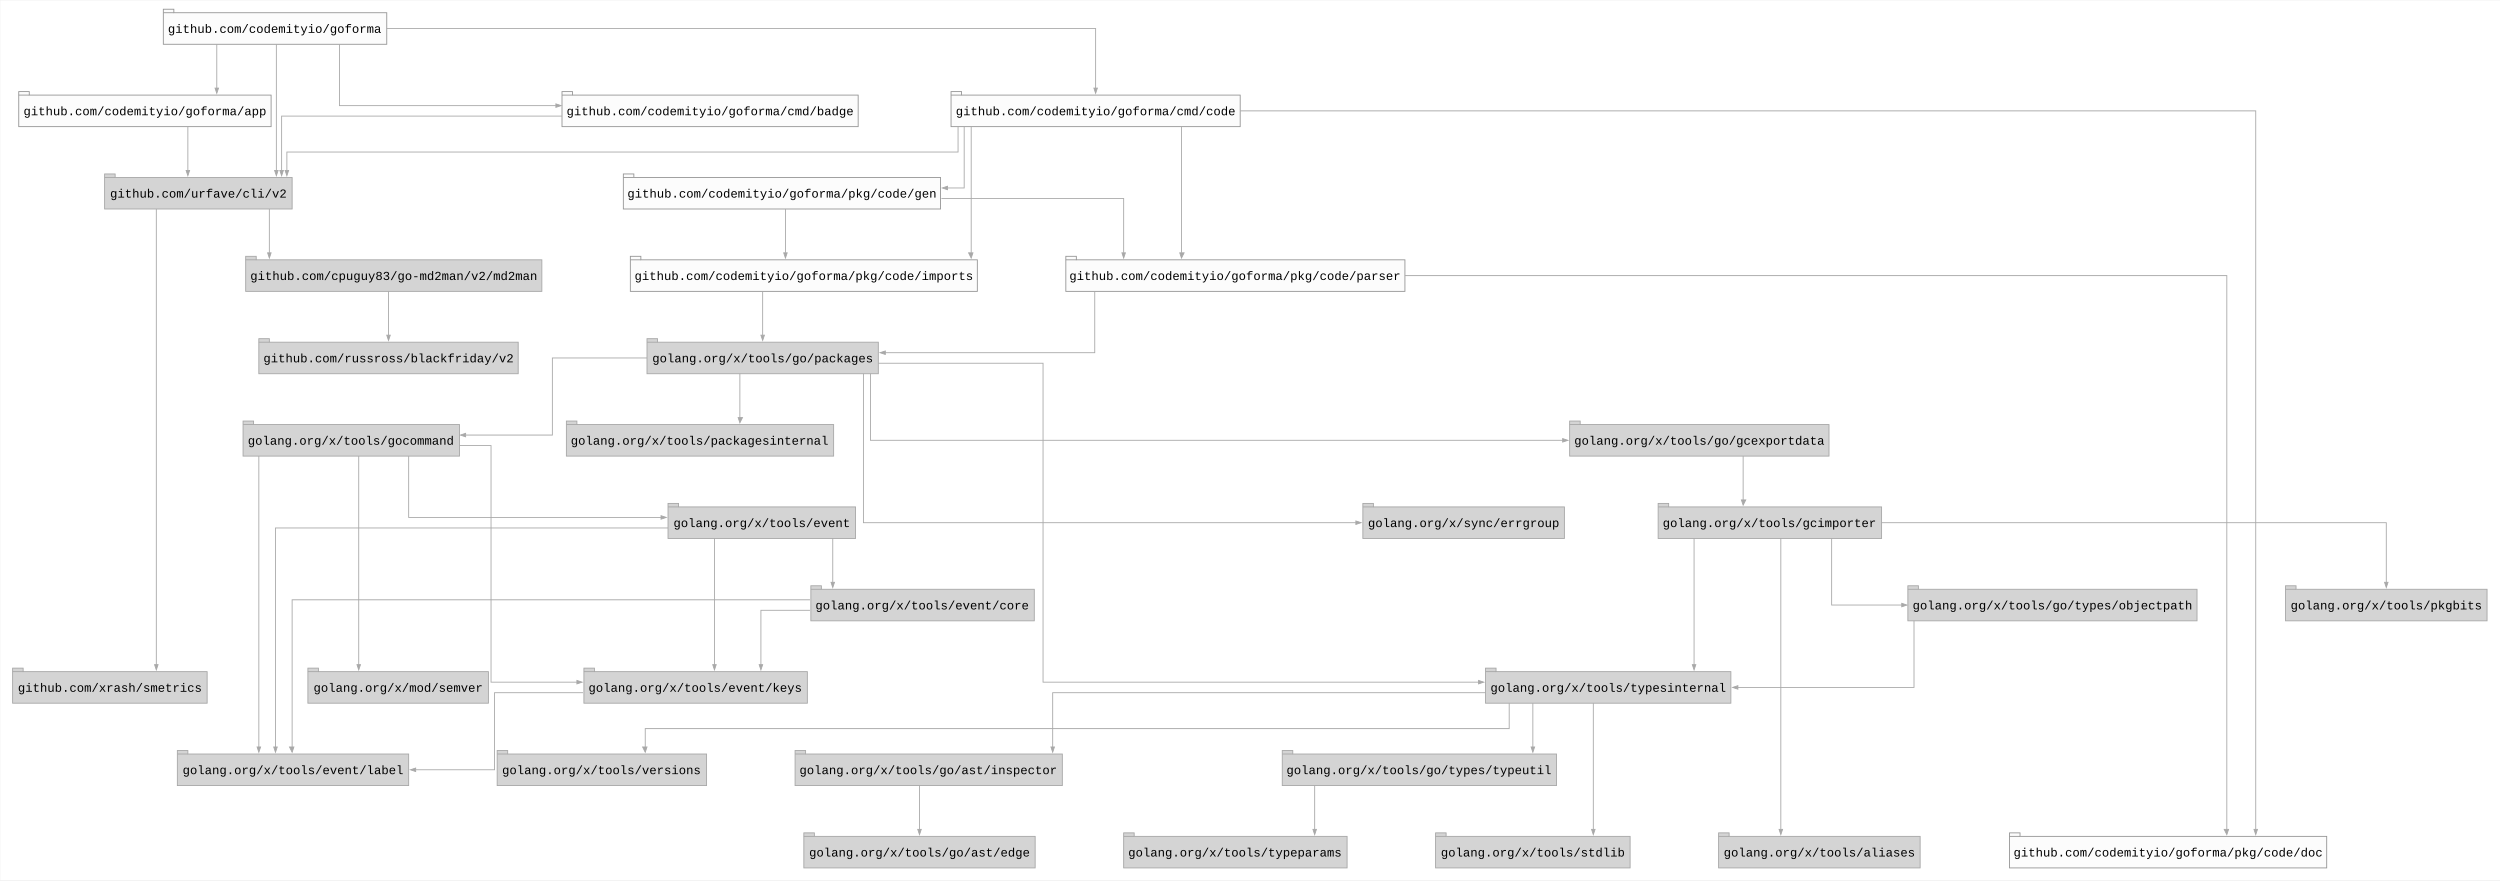
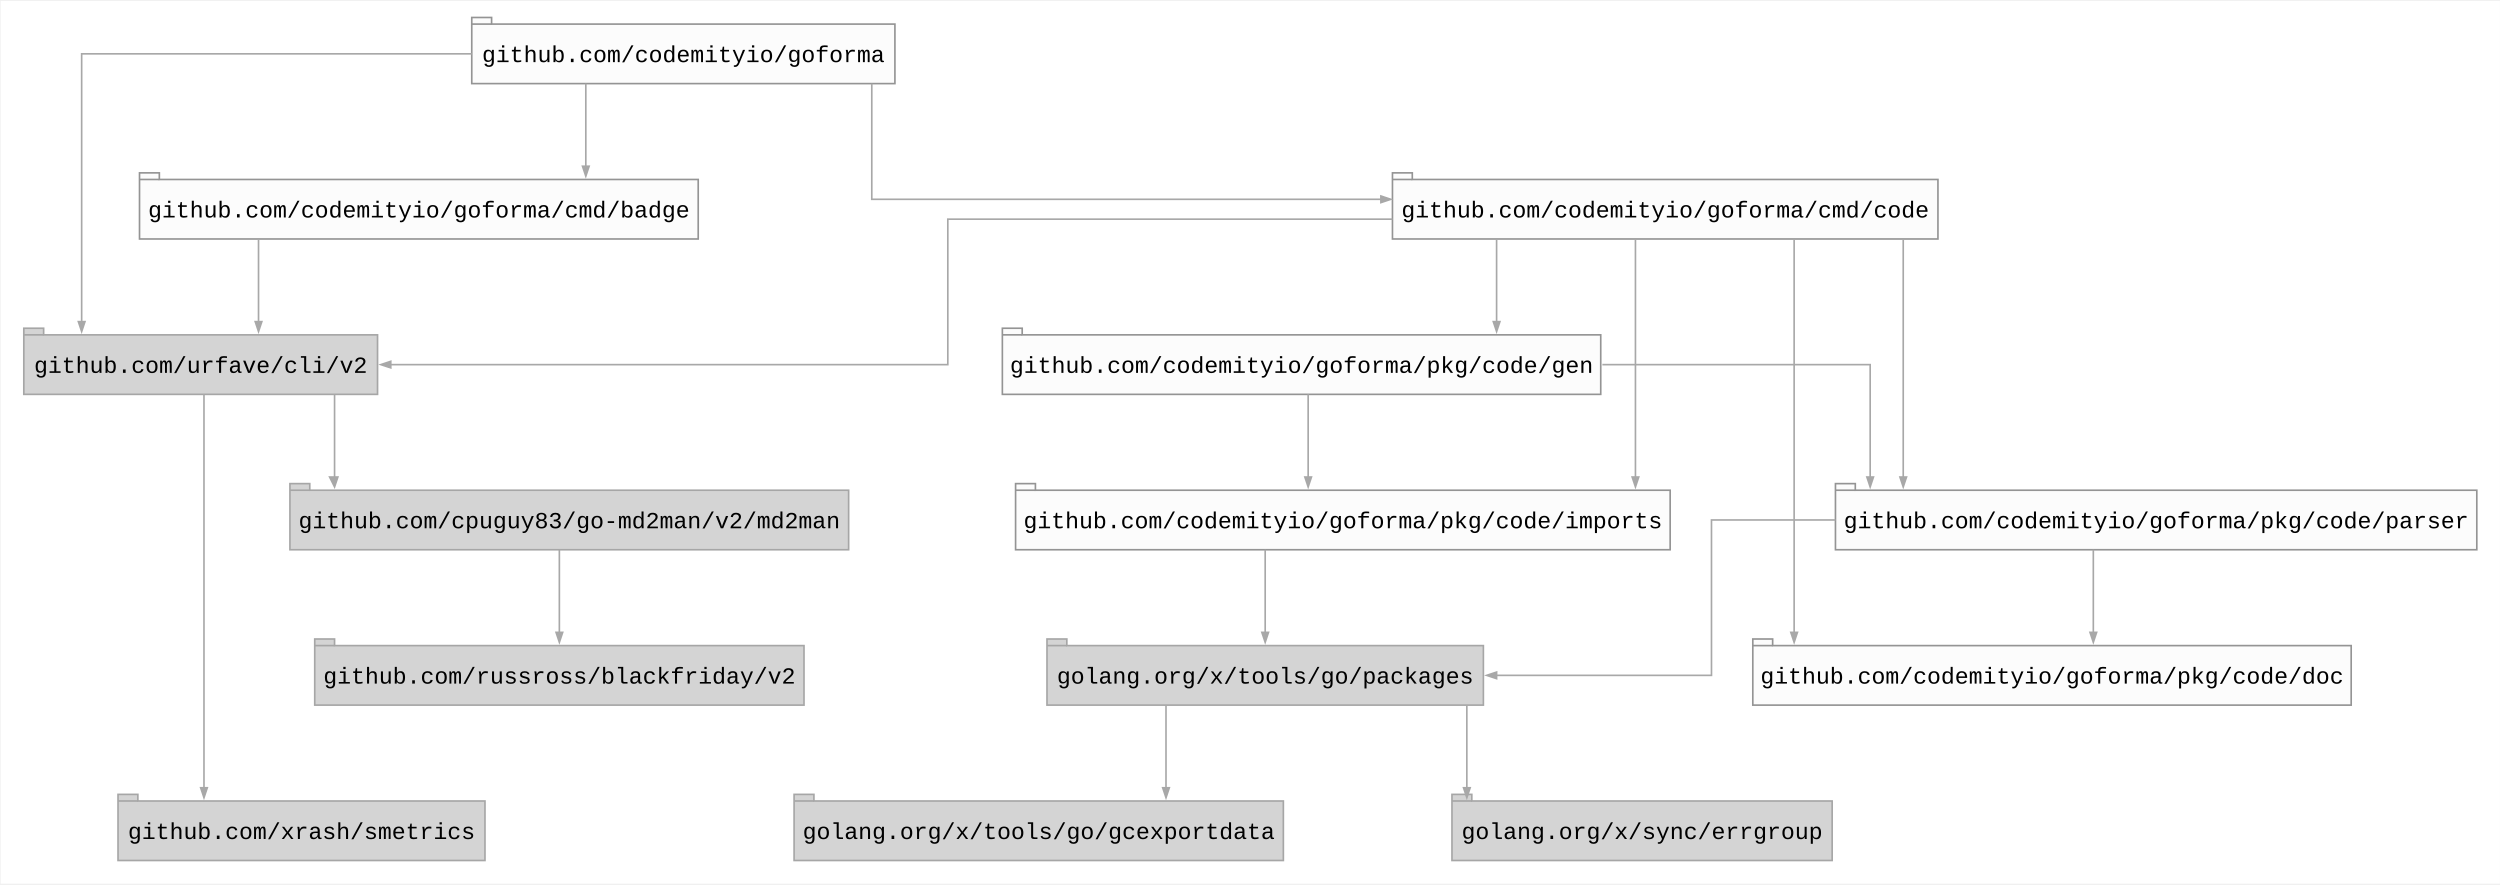
- <svg xmlns="http://www.w3.org/2000/svg" width="2853pt" height="1005pt" viewBox="0.00 0.00 2853.18 1004.80">
-   <g id="graph0" class="graph" transform="scale(1 1) rotate(0) translate(14.4 990.4)">
-     <polygon fill="white" stroke="none" points="-14,14 -14,-990 2839,-990 2839,14 -14,14" />
+ <svg xmlns="http://www.w3.org/2000/svg" width="1512pt" height="535pt" viewBox="0.00 0.00 1512.43 534.80">
+   <g id="graph0" class="graph" transform="scale(1 1) rotate(0) translate(14.4 520.4)">
+     <polygon fill="white" stroke="none" points="-14,14 -14,-520 1498,-520 1498,14 -14,14" />
    <g id="node1" class="node">
-       <polygon fill="#fcfcfc" stroke="#949494" points="427,-976 184,-976 184,-980 172,-980 172,-940 427,-940 427,-976" />
-       <polyline fill="none" stroke="#949494" points="172,-976 184,-976" />
-       <text text-anchor="middle" x="299" y="-953" font-family="Courier New" font-size="14.00">github.com/codemityio/goforma</text>
+       <polygon fill="#fcfcfc" stroke="#949494" points="527,-506 283,-506 283,-510 271,-510 271,-470 527,-470 527,-506" />
+       <polyline fill="none" stroke="#949494" points="271,-506 283,-506" />
+       <text text-anchor="middle" x="399" y="-483" font-family="Courier New" font-size="14.00">github.com/codemityio/goforma</text>
    </g>
    <g id="node2" class="node">
-       <polygon fill="#fcfcfc" stroke="#949494" points="965,-882 639,-882 639,-886 627,-886 627,-846 965,-846 965,-882" />
-       <polyline fill="none" stroke="#949494" points="627,-882 639,-882" />
-       <text text-anchor="middle" x="796" y="-859" font-family="Courier New" font-size="14.00">github.com/codemityio/goforma/cmd/badge</text>
+       <polygon fill="#fcfcfc" stroke="#949494" points="408,-412 82,-412 82,-416 70,-416 70,-376 408,-376 408,-412" />
+       <polyline fill="none" stroke="#949494" points="70,-412 82,-412" />
+       <text text-anchor="middle" x="239" y="-389" font-family="Courier New" font-size="14.00">github.com/codemityio/goforma/cmd/badge</text>
    </g>
    <g id="edge1" class="edge">
-       <path fill="none" stroke="#a8a8a8" d="M373,-940C373,-914 373,-870 373,-870 373,-870 620,-870 620,-870" />
-       <polygon fill="#a8a8a8" stroke="#a8a8a8" points="620,-872 626,-870 620,-868 620,-872" />
+       <path fill="none" stroke="#a8a8a8" d="M340,-470C340,-470 340,-420 340,-420" />
+       <polygon fill="#a8a8a8" stroke="#a8a8a8" points="342,-420 340,-414 338,-420 342,-420" />
    </g>
    <g id="node3" class="node">
-       <polygon fill="#fcfcfc" stroke="#949494" points="1401,-882 1083,-882 1083,-886 1071,-886 1071,-846 1401,-846 1401,-882" />
-       <polyline fill="none" stroke="#949494" points="1071,-882 1083,-882" />
-       <text text-anchor="middle" x="1236" y="-859" font-family="Courier New" font-size="14.00">github.com/codemityio/goforma/cmd/code</text>
+       <polygon fill="#fcfcfc" stroke="#949494" points="1158,-412 840,-412 840,-416 828,-416 828,-376 1158,-376 1158,-412" />
+       <polyline fill="none" stroke="#949494" points="828,-412 840,-412" />
+       <text text-anchor="middle" x="993" y="-389" font-family="Courier New" font-size="14.00">github.com/codemityio/goforma/cmd/code</text>
    </g>
    <g id="edge2" class="edge">
-       <path fill="none" stroke="#a8a8a8" d="M427,-958C683,-958 1236,-958 1236,-958 1236,-958 1236,-890 1236,-890" />
-       <polygon fill="#a8a8a8" stroke="#a8a8a8" points="1238,-890 1236,-884 1234,-890 1238,-890" />
+       <path fill="none" stroke="#a8a8a8" d="M513,-470C513,-444 513,-400 513,-400 513,-400 821,-400 821,-400" />
+       <polygon fill="#a8a8a8" stroke="#a8a8a8" points="821,-402 827,-400 821,-398 821,-402" />
    </g>
    <g id="node4" class="node">
-       <polygon fill="#fcfcfc" stroke="#949494" points="295,-882 19,-882 19,-886 7,-886 7,-846 295,-846 295,-882" />
-       <polyline fill="none" stroke="#949494" points="7,-882 19,-882" />
-       <text text-anchor="middle" x="151" y="-859" font-family="Courier New" font-size="14.00">github.com/codemityio/goforma/app</text>
+       <polygon fill="#d4d4d4" stroke="#a6a6a6" points="214,-318 12,-318 12,-322 0,-322 0,-282 214,-282 214,-318" />
+       <polyline fill="none" stroke="#a6a6a6" points="0,-318 12,-318" />
+       <text text-anchor="middle" x="107" y="-295" font-family="Courier New" font-size="14.00">github.com/urfave/cli/v2</text>
    </g>
    <g id="edge3" class="edge">
-       <path fill="none" stroke="#a8a8a8" d="M233,-940C233,-940 233,-890 233,-890" />
-       <polygon fill="#a8a8a8" stroke="#a8a8a8" points="235,-890 233,-884 231,-890 235,-890" />
+       <path fill="none" stroke="#a8a8a8" d="M271,-488C166,-488 35,-488 35,-488 35,-488 35,-326 35,-326" />
+       <polygon fill="#a8a8a8" stroke="#a8a8a8" points="37,-326 35,-320 33,-326 37,-326" />
+     </g>
+     <g id="edge4" class="edge">
+       <path fill="none" stroke="#a8a8a8" d="M142,-376C142,-376 142,-326 142,-326" />
+       <polygon fill="#a8a8a8" stroke="#a8a8a8" points="144,-326 142,-320 140,-326 144,-326" />
+     </g>
+     <g id="edge9" class="edge">
+       <path fill="none" stroke="#a8a8a8" d="M828,-388C705,-388 559,-388 559,-388 559,-388 559,-300 559,-300 559,-300 222,-300 222,-300" />
+       <polygon fill="#a8a8a8" stroke="#a8a8a8" points="222,-298 216,-300 222,-302 222,-298" />
    </g>
    <g id="node5" class="node">
-       <polygon fill="#d4d4d4" stroke="#a6a6a6" points="319,-788 117,-788 117,-792 105,-792 105,-752 319,-752 319,-788" />
-       <polyline fill="none" stroke="#a6a6a6" points="105,-788 117,-788" />
-       <text text-anchor="middle" x="212" y="-765" font-family="Courier New" font-size="14.00">github.com/urfave/cli/v2</text>
-     </g>
-     <g id="edge4" class="edge">
-       <path fill="none" stroke="#a8a8a8" d="M301,-940C301,-940 301,-796 301,-796" />
-       <polygon fill="#a8a8a8" stroke="#a8a8a8" points="303,-796 301,-790 299,-796 303,-796" />
+       <polygon fill="#fcfcfc" stroke="#949494" points="1408,-130 1058,-130 1058,-134 1046,-134 1046,-94 1408,-94 1408,-130" />
+       <polyline fill="none" stroke="#949494" points="1046,-130 1058,-130" />
+       <text text-anchor="middle" x="1227" y="-107" font-family="Courier New" font-size="14.00">github.com/codemityio/goforma/pkg/code/doc</text>
    </g>
    <g id="edge5" class="edge">
-       <path fill="none" stroke="#a8a8a8" d="M627,-858C486,-858 307,-858 307,-858 307,-858 307,-796 307,-796" />
-       <polygon fill="#a8a8a8" stroke="#a8a8a8" points="309,-796 307,-790 305,-796 309,-796" />
+       <path fill="none" stroke="#a8a8a8" d="M1071,-376C1071,-376 1071,-138 1071,-138" />
+       <polygon fill="#a8a8a8" stroke="#a8a8a8" points="1073,-138 1071,-132 1069,-138 1073,-138" />
+     </g>
+     <g id="node6" class="node">
+       <polygon fill="#fcfcfc" stroke="#949494" points="954,-318 604,-318 604,-322 592,-322 592,-282 954,-282 954,-318" />
+       <polyline fill="none" stroke="#949494" points="592,-318 604,-318" />
+       <text text-anchor="middle" x="773" y="-295" font-family="Courier New" font-size="14.00">github.com/codemityio/goforma/pkg/code/gen</text>
+     </g>
+     <g id="edge6" class="edge">
+       <path fill="none" stroke="#a8a8a8" d="M891,-376C891,-376 891,-326 891,-326" />
+       <polygon fill="#a8a8a8" stroke="#a8a8a8" points="893,-326 891,-320 889,-326 893,-326" />
+     </g>
+     <g id="node7" class="node">
+       <polygon fill="#fcfcfc" stroke="#949494" points="996,-224 612,-224 612,-228 600,-228 600,-188 996,-188 996,-224" />
+       <polyline fill="none" stroke="#949494" points="600,-224 612,-224" />
+       <text text-anchor="middle" x="798" y="-201" font-family="Courier New" font-size="14.00">github.com/codemityio/goforma/pkg/code/imports</text>
+     </g>
+     <g id="edge7" class="edge">
+       <path fill="none" stroke="#a8a8a8" d="M975,-376C975,-376 975,-232 975,-232" />
+       <polygon fill="#a8a8a8" stroke="#a8a8a8" points="977,-232 975,-226 973,-232 977,-232" />
+     </g>
+     <g id="node8" class="node">
+       <polygon fill="#fcfcfc" stroke="#949494" points="1484,-224 1108,-224 1108,-228 1096,-228 1096,-188 1484,-188 1484,-224" />
+       <polyline fill="none" stroke="#949494" points="1096,-224 1108,-224" />
+       <text text-anchor="middle" x="1290" y="-201" font-family="Courier New" font-size="14.00">github.com/codemityio/goforma/pkg/code/parser</text>
+     </g>
+     <g id="edge8" class="edge">
+       <path fill="none" stroke="#a8a8a8" d="M1137,-376C1137,-376 1137,-232 1137,-232" />
+       <polygon fill="#a8a8a8" stroke="#a8a8a8" points="1139,-232 1137,-226 1135,-232 1139,-232" />
+     </g>
+     <g id="node10" class="node">
+       <polygon fill="#d4d4d4" stroke="#a6a6a6" points="499,-224 173,-224 173,-228 161,-228 161,-188 499,-188 499,-224" />
+       <polyline fill="none" stroke="#a6a6a6" points="161,-224 173,-224" />
+       <text text-anchor="middle" x="330" y="-201" font-family="Courier New" font-size="14.00">github.com/cpuguy83/go-md2man/v2/md2man</text>
+     </g>
+     <g id="edge16" class="edge">
+       <path fill="none" stroke="#a8a8a8" d="M188,-282C188,-282 188,-232 188,-232" />
+       <polygon fill="#a8a8a8" stroke="#a8a8a8" points="190,-232 188,-226 185,-232 190,-232" />
+     </g>
+     <g id="node12" class="node">
+       <polygon fill="#d4d4d4" stroke="#a6a6a6" points="279,-36 69,-36 69,-40 57,-40 57,0 279,0 279,-36" />
+       <polyline fill="none" stroke="#a6a6a6" points="57,-36 69,-36" />
+       <text text-anchor="middle" x="168" y="-13" font-family="Courier New" font-size="14.00">github.com/xrash/smetrics</text>
+     </g>
+     <g id="edge17" class="edge">
+       <path fill="none" stroke="#a8a8a8" d="M109,-282C109,-282 109,-44 109,-44" />
+       <polygon fill="#a8a8a8" stroke="#a8a8a8" points="111,-44 109,-38 107,-44 111,-44" />
    </g>
    <g id="edge10" class="edge">
-       <path fill="none" stroke="#a8a8a8" d="M1079,-846C1079,-833 1079,-817 1079,-817 1079,-817 313,-817 313,-817 313,-817 313,-796 313,-796" />
-       <polygon fill="#a8a8a8" stroke="#a8a8a8" points="315,-796 313,-790 311,-796 315,-796" />
+       <path fill="none" stroke="#a8a8a8" d="M777,-282C777,-282 777,-232 777,-232" />
+       <polygon fill="#a8a8a8" stroke="#a8a8a8" points="779,-232 777,-226 775,-232 779,-232" />
    </g>
-     <g id="node6" class="node">
-       <polygon fill="#fcfcfc" stroke="#949494" points="2641,-36 2291,-36 2291,-40 2279,-40 2279,0 2641,0 2641,-36" />
-       <polyline fill="none" stroke="#949494" points="2279,-36 2291,-36" />
-       <text text-anchor="middle" x="2460" y="-13" font-family="Courier New" font-size="14.00">github.com/codemityio/goforma/pkg/code/doc</text>
-     </g>
-     <g id="edge6" class="edge">
-       <path fill="none" stroke="#a8a8a8" d="M1401,-864C1756,-864 2560,-864 2560,-864 2560,-864 2560,-44 2560,-44" />
-       <polygon fill="#a8a8a8" stroke="#a8a8a8" points="2562,-44 2560,-38 2558,-44 2562,-44" />
-     </g>
-     <g id="node7" class="node">
-       <polygon fill="#fcfcfc" stroke="#949494" points="1059,-788 709,-788 709,-792 697,-792 697,-752 1059,-752 1059,-788" />
-       <polyline fill="none" stroke="#949494" points="697,-788 709,-788" />
-       <text text-anchor="middle" x="878" y="-765" font-family="Courier New" font-size="14.00">github.com/codemityio/goforma/pkg/code/gen</text>
-     </g>
-     <g id="edge7" class="edge">
-       <path fill="none" stroke="#a8a8a8" d="M1086,-846C1086,-820 1086,-776 1086,-776 1086,-776 1067,-776 1067,-776" />
-       <polygon fill="#a8a8a8" stroke="#a8a8a8" points="1067,-774 1061,-776 1067,-778 1067,-774" />
-     </g>
-     <g id="node8" class="node">
-       <polygon fill="#fcfcfc" stroke="#949494" points="1101,-694 717,-694 717,-698 705,-698 705,-658 1101,-658 1101,-694" />
-       <polyline fill="none" stroke="#949494" points="705,-694 717,-694" />
-       <text text-anchor="middle" x="903" y="-671" font-family="Courier New" font-size="14.00">github.com/codemityio/goforma/pkg/code/imports</text>
-     </g>
-     <g id="edge8" class="edge">
-       <path fill="none" stroke="#a8a8a8" d="M1094,-846C1094,-846 1094,-702 1094,-702" />
-       <polygon fill="#a8a8a8" stroke="#a8a8a8" points="1096,-702 1094,-696 1091,-702 1096,-702" />
+     <g id="edge11" class="edge">
+       <path fill="none" stroke="#a8a8a8" d="M955,-300C1037,-300 1117,-300 1117,-300 1117,-300 1117,-232 1117,-232" />
+       <polygon fill="#a8a8a8" stroke="#a8a8a8" points="1119,-232 1117,-226 1115,-232 1119,-232" />
    </g>
    <g id="node9" class="node">
-       <polygon fill="#fcfcfc" stroke="#949494" points="1589,-694 1214,-694 1214,-698 1202,-698 1202,-658 1589,-658 1589,-694" />
-       <polyline fill="none" stroke="#949494" points="1202,-694 1214,-694" />
-       <text text-anchor="middle" x="1395" y="-671" font-family="Courier New" font-size="14.00">github.com/codemityio/goforma/pkg/code/parser</text>
+       <polygon fill="#d4d4d4" stroke="#a6a6a6" points="883,-130 631,-130 631,-134 619,-134 619,-94 883,-94 883,-130" />
+       <polyline fill="none" stroke="#a6a6a6" points="619,-130 631,-130" />
+       <text text-anchor="middle" x="751" y="-107" font-family="Courier New" font-size="14.00">golang.org/x/tools/go/packages</text>
    </g>
-     <g id="edge9" class="edge">
-       <path fill="none" stroke="#a8a8a8" d="M1334,-846C1334,-846 1334,-702 1334,-702" />
-       <polygon fill="#a8a8a8" stroke="#a8a8a8" points="1337,-702 1334,-696 1332,-702 1337,-702" />
+     <g id="edge12" class="edge">
+       <path fill="none" stroke="#a8a8a8" d="M751,-188C751,-188 751,-138 751,-138" />
+       <polygon fill="#a8a8a8" stroke="#a8a8a8" points="753,-138 751,-132 749,-138 753,-138" />
    </g>
-     <g id="edge11" class="edge">
-       <path fill="none" stroke="#a8a8a8" d="M200,-846C200,-846 200,-796 200,-796" />
-       <polygon fill="#a8a8a8" stroke="#a8a8a8" points="202,-796 200,-790 198,-796 202,-796" />
+     <g id="edge13" class="edge">
+       <path fill="none" stroke="#a8a8a8" d="M1252,-188C1252,-188 1252,-138 1252,-138" />
+       <polygon fill="#a8a8a8" stroke="#a8a8a8" points="1254,-138 1252,-132 1250,-138 1254,-138" />
+     </g>
+     <g id="edge14" class="edge">
+       <path fill="none" stroke="#a8a8a8" d="M1096,-206C1053,-206 1021,-206 1021,-206 1021,-206 1021,-112 1021,-112 1021,-112 891,-112 891,-112" />
+       <polygon fill="#a8a8a8" stroke="#a8a8a8" points="891,-110 885,-112 891,-114 891,-110" />
+     </g>
+     <g id="node13" class="node">
+       <polygon fill="#d4d4d4" stroke="#a6a6a6" points="1094,-36 876,-36 876,-40 864,-40 864,0 1094,0 1094,-36" />
+       <polyline fill="none" stroke="#a6a6a6" points="864,-36 876,-36" />
+       <text text-anchor="middle" x="979" y="-13" font-family="Courier New" font-size="14.00">golang.org/x/sync/errgroup</text>
+     </g>
+     <g id="edge18" class="edge">
+       <path fill="none" stroke="#a8a8a8" d="M873,-94C873,-94 873,-44 873,-44" />
+       <polygon fill="#a8a8a8" stroke="#a8a8a8" points="875,-44 873,-38 871,-44 875,-44" />
+     </g>
+     <g id="node14" class="node">
+       <polygon fill="#d4d4d4" stroke="#a6a6a6" points="762,-36 478,-36 478,-40 466,-40 466,0 762,0 762,-36" />
+       <polyline fill="none" stroke="#a6a6a6" points="466,-36 478,-36" />
+       <text text-anchor="middle" x="614" y="-13" font-family="Courier New" font-size="14.00">golang.org/x/tools/go/gcexportdata</text>
+     </g>
+     <g id="edge19" class="edge">
+       <path fill="none" stroke="#a8a8a8" d="M691,-94C691,-94 691,-44 691,-44" />
+       <polygon fill="#a8a8a8" stroke="#a8a8a8" points="693,-44 691,-38 689,-44 693,-44" />
    </g>
    <g id="node11" class="node">
-       <polygon fill="#d4d4d4" stroke="#a6a6a6" points="604,-694 278,-694 278,-698 266,-698 266,-658 604,-658 604,-694" />
-       <polyline fill="none" stroke="#a6a6a6" points="266,-694 278,-694" />
-       <text text-anchor="middle" x="435" y="-671" font-family="Courier New" font-size="14.00">github.com/cpuguy83/go-md2man/v2/md2man</text>
-     </g>
-     <g id="edge18" class="edge">
-       <path fill="none" stroke="#a8a8a8" d="M293,-752C293,-752 293,-702 293,-702" />
-       <polygon fill="#a8a8a8" stroke="#a8a8a8" points="295,-702 293,-696 291,-702 295,-702" />
-     </g>
-     <g id="node13" class="node">
-       <polygon fill="#d4d4d4" stroke="#a6a6a6" points="222,-224 12,-224 12,-228 0,-228 0,-188 222,-188 222,-224" />
-       <polyline fill="none" stroke="#a6a6a6" points="0,-224 12,-224" />
-       <text text-anchor="middle" x="111" y="-201" font-family="Courier New" font-size="14.00">github.com/xrash/smetrics</text>
-     </g>
-     <g id="edge19" class="edge">
-       <path fill="none" stroke="#a8a8a8" d="M164,-752C164,-752 164,-232 164,-232" />
-       <polygon fill="#a8a8a8" stroke="#a8a8a8" points="166,-232 164,-226 162,-232 166,-232" />
-     </g>
-     <g id="edge12" class="edge">
-       <path fill="none" stroke="#a8a8a8" d="M882,-752C882,-752 882,-702 882,-702" />
-       <polygon fill="#a8a8a8" stroke="#a8a8a8" points="884,-702 882,-696 880,-702 884,-702" />
-     </g>
-     <g id="edge13" class="edge">
-       <path fill="none" stroke="#a8a8a8" d="M1060,-764C1161,-764 1268,-764 1268,-764 1268,-764 1268,-702 1268,-702" />
-       <polygon fill="#a8a8a8" stroke="#a8a8a8" points="1270,-702 1268,-696 1266,-702 1270,-702" />
-     </g>
-     <g id="node10" class="node">
-       <polygon fill="#d4d4d4" stroke="#a6a6a6" points="988,-600 736,-600 736,-604 724,-604 724,-564 988,-564 988,-600" />
-       <polyline fill="none" stroke="#a6a6a6" points="724,-600 736,-600" />
-       <text text-anchor="middle" x="856" y="-577" font-family="Courier New" font-size="14.00">golang.org/x/tools/go/packages</text>
-     </g>
-     <g id="edge14" class="edge">
-       <path fill="none" stroke="#a8a8a8" d="M856,-658C856,-658 856,-608 856,-608" />
-       <polygon fill="#a8a8a8" stroke="#a8a8a8" points="858,-608 856,-602 854,-608 858,-608" />
+       <polygon fill="#d4d4d4" stroke="#a6a6a6" points="472,-130 188,-130 188,-134 176,-134 176,-94 472,-94 472,-130" />
+       <polyline fill="none" stroke="#a6a6a6" points="176,-130 188,-130" />
+       <text text-anchor="middle" x="324" y="-107" font-family="Courier New" font-size="14.00">github.com/russross/blackfriday/v2</text>
    </g>
    <g id="edge15" class="edge">
-       <path fill="none" stroke="#a8a8a8" d="M1589,-676C1912,-676 2527,-676 2527,-676 2527,-676 2527,-44 2527,-44" />
-       <polygon fill="#a8a8a8" stroke="#a8a8a8" points="2529,-44 2527,-38 2524,-44 2529,-44" />
-     </g>
-     <g id="edge16" class="edge">
-       <path fill="none" stroke="#a8a8a8" d="M1235,-658C1235,-632 1235,-588 1235,-588 1235,-588 996,-588 996,-588" />
-       <polygon fill="#a8a8a8" stroke="#a8a8a8" points="996,-586 990,-588 996,-590 996,-586" />
-     </g>
-     <g id="node15" class="node">
-       <polygon fill="#d4d4d4" stroke="#a6a6a6" points="1771,-412 1553,-412 1553,-416 1541,-416 1541,-376 1771,-376 1771,-412" />
-       <polyline fill="none" stroke="#a6a6a6" points="1541,-412 1553,-412" />
-       <text text-anchor="middle" x="1656" y="-389" font-family="Courier New" font-size="14.00">golang.org/x/sync/errgroup</text>
-     </g>
-     <g id="edge22" class="edge">
-       <path fill="none" stroke="#a8a8a8" d="M971,-564C971,-516 971,-394 971,-394 971,-394 1533,-394 1533,-394" />
-       <polygon fill="#a8a8a8" stroke="#a8a8a8" points="1533,-396 1539,-394 1533,-392 1533,-396" />
-     </g>
-     <g id="node18" class="node">
-       <polygon fill="#d4d4d4" stroke="#a6a6a6" points="2073,-506 1789,-506 1789,-510 1777,-510 1777,-470 2073,-470 2073,-506" />
-       <polyline fill="none" stroke="#a6a6a6" points="1777,-506 1789,-506" />
-       <text text-anchor="middle" x="1925" y="-483" font-family="Courier New" font-size="14.00">golang.org/x/tools/go/gcexportdata</text>
-     </g>
-     <g id="edge23" class="edge">
-       <path fill="none" stroke="#a8a8a8" d="M979,-564C979,-537 979,-488 979,-488 979,-488 1769,-488 1769,-488" />
-       <polygon fill="#a8a8a8" stroke="#a8a8a8" points="1769,-490 1775,-488 1769,-486 1769,-490" />
-     </g>
-     <g id="node20" class="node">
-       <polygon fill="#d4d4d4" stroke="#a6a6a6" points="510,-506 275,-506 275,-510 263,-510 263,-470 510,-470 510,-506" />
-       <polyline fill="none" stroke="#a6a6a6" points="263,-506 275,-506" />
-       <text text-anchor="middle" x="386" y="-483" font-family="Courier New" font-size="14.00">golang.org/x/tools/gocommand</text>
-     </g>
-     <g id="edge24" class="edge">
-       <path fill="none" stroke="#a8a8a8" d="M724,-582C668,-582 616,-582 616,-582 616,-582 616,-494 616,-494 616,-494 517,-494 517,-494" />
-       <polygon fill="#a8a8a8" stroke="#a8a8a8" points="517,-492 511,-494 517,-496 517,-492" />
-     </g>
-     <g id="node21" class="node">
-       <polygon fill="#d4d4d4" stroke="#a6a6a6" points="937,-506 644,-506 644,-510 632,-510 632,-470 937,-470 937,-506" />
-       <polyline fill="none" stroke="#a6a6a6" points="632,-506 644,-506" />
-       <text text-anchor="middle" x="784" y="-483" font-family="Courier New" font-size="14.00">golang.org/x/tools/packagesinternal</text>
-     </g>
-     <g id="edge25" class="edge">
-       <path fill="none" stroke="#a8a8a8" d="M830,-564C830,-564 830,-514 830,-514" />
-       <polygon fill="#a8a8a8" stroke="#a8a8a8" points="833,-514 830,-508 828,-514 833,-514" />
-     </g>
-     <g id="node22" class="node">
-       <polygon fill="#d4d4d4" stroke="#a6a6a6" points="1961,-224 1693,-224 1693,-228 1681,-228 1681,-188 1961,-188 1961,-224" />
-       <polyline fill="none" stroke="#a6a6a6" points="1681,-224 1693,-224" />
-       <text text-anchor="middle" x="1821" y="-201" font-family="Courier New" font-size="14.00">golang.org/x/tools/typesinternal</text>
-     </g>
-     <g id="edge26" class="edge">
-       <path fill="none" stroke="#a8a8a8" d="M988,-576C1076,-576 1176,-576 1176,-576 1176,-576 1176,-212 1176,-212 1176,-212 1673,-212 1673,-212" />
-       <polygon fill="#a8a8a8" stroke="#a8a8a8" points="1673,-214 1679,-212 1673,-210 1673,-214" />
-     </g>
-     <g id="node12" class="node">
-       <polygon fill="#d4d4d4" stroke="#a6a6a6" points="577,-600 293,-600 293,-604 281,-604 281,-564 577,-564 577,-600" />
-       <polyline fill="none" stroke="#a6a6a6" points="281,-600 293,-600" />
-       <text text-anchor="middle" x="429" y="-577" font-family="Courier New" font-size="14.00">github.com/russross/blackfriday/v2</text>
-     </g>
-     <g id="edge17" class="edge">
-       <path fill="none" stroke="#a8a8a8" d="M429,-658C429,-658 429,-608 429,-608" />
-       <polygon fill="#a8a8a8" stroke="#a8a8a8" points="431,-608 429,-602 427,-608 431,-608" />
-     </g>
-     <g id="node14" class="node">
-       <polygon fill="#d4d4d4" stroke="#a6a6a6" points="543,-224 349,-224 349,-228 337,-228 337,-188 543,-188 543,-224" />
-       <polyline fill="none" stroke="#a6a6a6" points="337,-224 349,-224" />
-       <text text-anchor="middle" x="440" y="-201" font-family="Courier New" font-size="14.00">golang.org/x/mod/semver</text>
-     </g>
-     <g id="node16" class="node">
-       <polygon fill="#d4d4d4" stroke="#a6a6a6" points="1167,-36 915,-36 915,-40 903,-40 903,0 1167,0 1167,-36" />
-       <polyline fill="none" stroke="#a6a6a6" points="903,-36 915,-36" />
-       <text text-anchor="middle" x="1035" y="-13" font-family="Courier New" font-size="14.00">golang.org/x/tools/go/ast/edge</text>
-     </g>
-     <g id="node17" class="node">
-       <polygon fill="#d4d4d4" stroke="#a6a6a6" points="1198,-130 905,-130 905,-134 893,-134 893,-94 1198,-94 1198,-130" />
-       <polyline fill="none" stroke="#a6a6a6" points="893,-130 905,-130" />
-       <text text-anchor="middle" x="1045" y="-107" font-family="Courier New" font-size="14.00">golang.org/x/tools/go/ast/inspector</text>
-     </g>
-     <g id="edge20" class="edge">
-       <path fill="none" stroke="#a8a8a8" d="M1035,-94C1035,-94 1035,-44 1035,-44" />
-       <polygon fill="#a8a8a8" stroke="#a8a8a8" points="1037,-44 1035,-38 1033,-44 1037,-44" />
-     </g>
-     <g id="node19" class="node">
-       <polygon fill="#d4d4d4" stroke="#a6a6a6" points="2133,-412 1890,-412 1890,-416 1878,-416 1878,-376 2133,-376 2133,-412" />
-       <polyline fill="none" stroke="#a6a6a6" points="1878,-412 1890,-412" />
-       <text text-anchor="middle" x="2005" y="-389" font-family="Courier New" font-size="14.00">golang.org/x/tools/gcimporter</text>
-     </g>
-     <g id="edge21" class="edge">
-       <path fill="none" stroke="#a8a8a8" d="M1975,-470C1975,-470 1975,-420 1975,-420" />
-       <polygon fill="#a8a8a8" stroke="#a8a8a8" points="1978,-420 1975,-414 1973,-420 1978,-420" />
-     </g>
-     <g id="edge38" class="edge">
-       <path fill="none" stroke="#a8a8a8" d="M1919,-376C1919,-376 1919,-232 1919,-232" />
-       <polygon fill="#a8a8a8" stroke="#a8a8a8" points="1921,-232 1919,-226 1917,-232 1921,-232" />
-     </g>
-     <g id="node23" class="node">
-       <polygon fill="#d4d4d4" stroke="#a6a6a6" points="2493,-318 2175,-318 2175,-322 2163,-322 2163,-282 2493,-282 2493,-318" />
-       <polyline fill="none" stroke="#a6a6a6" points="2163,-318 2175,-318" />
-       <text text-anchor="middle" x="2328" y="-295" font-family="Courier New" font-size="14.00">golang.org/x/tools/go/types/objectpath</text>
-     </g>
-     <g id="edge35" class="edge">
-       <path fill="none" stroke="#a8a8a8" d="M2076,-376C2076,-349 2076,-300 2076,-300 2076,-300 2156,-300 2156,-300" />
-       <polygon fill="#a8a8a8" stroke="#a8a8a8" points="2156,-302 2162,-300 2156,-298 2156,-302" />
-     </g>
-     <g id="node26" class="node">
-       <polygon fill="#d4d4d4" stroke="#a6a6a6" points="2177,-36 1959,-36 1959,-40 1947,-40 1947,0 2177,0 2177,-36" />
-       <polyline fill="none" stroke="#a6a6a6" points="1947,-36 1959,-36" />
-       <text text-anchor="middle" x="2062" y="-13" font-family="Courier New" font-size="14.00">golang.org/x/tools/aliases</text>
-     </g>
-     <g id="edge36" class="edge">
-       <path fill="none" stroke="#a8a8a8" d="M2018,-376C2018,-376 2018,-44 2018,-44" />
-       <polygon fill="#a8a8a8" stroke="#a8a8a8" points="2020,-44 2018,-38 2016,-44 2020,-44" />
-     </g>
-     <g id="node31" class="node">
-       <polygon fill="#d4d4d4" stroke="#a6a6a6" points="2824,-318 2606,-318 2606,-322 2594,-322 2594,-282 2824,-282 2824,-318" />
-       <polyline fill="none" stroke="#a6a6a6" points="2594,-318 2606,-318" />
-       <text text-anchor="middle" x="2709" y="-295" font-family="Courier New" font-size="14.00">golang.org/x/tools/pkgbits</text>
-     </g>
-     <g id="edge37" class="edge">
-       <path fill="none" stroke="#a8a8a8" d="M2133,-394C2336,-394 2709,-394 2709,-394 2709,-394 2709,-326 2709,-326" />
-       <polygon fill="#a8a8a8" stroke="#a8a8a8" points="2711,-326 2709,-320 2707,-326 2711,-326" />
-     </g>
-     <g id="edge39" class="edge">
-       <path fill="none" stroke="#a8a8a8" d="M395,-470C395,-470 395,-232 395,-232" />
-       <polygon fill="#a8a8a8" stroke="#a8a8a8" points="397,-232 395,-226 393,-232 397,-232" />
-     </g>
-     <g id="node27" class="node">
-       <polygon fill="#d4d4d4" stroke="#a6a6a6" points="962,-412 760,-412 760,-416 748,-416 748,-376 962,-376 962,-412" />
-       <polyline fill="none" stroke="#a6a6a6" points="748,-412 760,-412" />
-       <text text-anchor="middle" x="855" y="-389" font-family="Courier New" font-size="14.00">golang.org/x/tools/event</text>
-     </g>
-     <g id="edge40" class="edge">
-       <path fill="none" stroke="#a8a8a8" d="M452,-470C452,-444 452,-400 452,-400 452,-400 740,-400 740,-400" />
-       <polygon fill="#a8a8a8" stroke="#a8a8a8" points="740,-402 746,-400 740,-398 740,-402" />
-     </g>
-     <g id="node29" class="node">
-       <polygon fill="#d4d4d4" stroke="#a6a6a6" points="907,-224 664,-224 664,-228 652,-228 652,-188 907,-188 907,-224" />
-       <polyline fill="none" stroke="#a6a6a6" points="652,-224 664,-224" />
-       <text text-anchor="middle" x="779" y="-201" font-family="Courier New" font-size="14.00">golang.org/x/tools/event/keys</text>
-     </g>
-     <g id="edge41" class="edge">
-       <path fill="none" stroke="#a8a8a8" d="M510,-482C531,-482 546,-482 546,-482 546,-482 546,-212 546,-212 546,-212 644,-212 644,-212" />
-       <polygon fill="#a8a8a8" stroke="#a8a8a8" points="644,-214 650,-212 644,-210 644,-214" />
-     </g>
-     <g id="node30" class="node">
-       <polygon fill="#d4d4d4" stroke="#a6a6a6" points="452,-130 200,-130 200,-134 188,-134 188,-94 452,-94 452,-130" />
-       <polyline fill="none" stroke="#a6a6a6" points="188,-130 200,-130" />
-       <text text-anchor="middle" x="320" y="-107" font-family="Courier New" font-size="14.00">golang.org/x/tools/event/label</text>
-     </g>
-     <g id="edge42" class="edge">
-       <path fill="none" stroke="#a8a8a8" d="M281,-470C281,-470 281,-138 281,-138" />
-       <polygon fill="#a8a8a8" stroke="#a8a8a8" points="283,-138 281,-132 279,-138 283,-138" />
-     </g>
-     <g id="edge43" class="edge">
-       <path fill="none" stroke="#a8a8a8" d="M1681,-200C1494,-200 1187,-200 1187,-200 1187,-200 1187,-138 1187,-138" />
-       <polygon fill="#a8a8a8" stroke="#a8a8a8" points="1189,-138 1187,-132 1185,-138 1189,-138" />
-     </g>
-     <g id="node24" class="node">
-       <polygon fill="#d4d4d4" stroke="#a6a6a6" points="1762,-130 1461,-130 1461,-134 1449,-134 1449,-94 1762,-94 1762,-130" />
-       <polyline fill="none" stroke="#a6a6a6" points="1449,-130 1461,-130" />
-       <text text-anchor="middle" x="1605" y="-107" font-family="Courier New" font-size="14.00">golang.org/x/tools/go/types/typeutil</text>
-     </g>
-     <g id="edge44" class="edge">
-       <path fill="none" stroke="#a8a8a8" d="M1735,-188C1735,-188 1735,-138 1735,-138" />
-       <polygon fill="#a8a8a8" stroke="#a8a8a8" points="1737,-138 1735,-132 1733,-138 1737,-138" />
-     </g>
-     <g id="node32" class="node">
-       <polygon fill="#d4d4d4" stroke="#a6a6a6" points="1846,-36 1636,-36 1636,-40 1624,-40 1624,0 1846,0 1846,-36" />
-       <polyline fill="none" stroke="#a6a6a6" points="1624,-36 1636,-36" />
-       <text text-anchor="middle" x="1735" y="-13" font-family="Courier New" font-size="14.00">golang.org/x/tools/stdlib</text>
-     </g>
-     <g id="edge45" class="edge">
-       <path fill="none" stroke="#a8a8a8" d="M1804,-188C1804,-188 1804,-44 1804,-44" />
-       <polygon fill="#a8a8a8" stroke="#a8a8a8" points="1806,-44 1804,-38 1802,-44 1806,-44" />
-     </g>
-     <g id="node33" class="node">
-       <polygon fill="#d4d4d4" stroke="#a6a6a6" points="792,-130 565,-130 565,-134 553,-134 553,-94 792,-94 792,-130" />
-       <polyline fill="none" stroke="#a6a6a6" points="553,-130 565,-130" />
-       <text text-anchor="middle" x="672" y="-107" font-family="Courier New" font-size="14.00">golang.org/x/tools/versions</text>
-     </g>
-     <g id="edge46" class="edge">
-       <path fill="none" stroke="#a8a8a8" d="M1708,-188C1708,-175 1708,-159 1708,-159 1708,-159 722,-159 722,-159 722,-159 722,-138 722,-138" />
-       <polygon fill="#a8a8a8" stroke="#a8a8a8" points="724,-138 722,-132 719,-138 724,-138" />
-     </g>
-     <g id="edge27" class="edge">
-       <path fill="none" stroke="#a8a8a8" d="M2170,-282C2170,-255 2170,-206 2170,-206 2170,-206 1969,-206 1969,-206" />
-       <polygon fill="#a8a8a8" stroke="#a8a8a8" points="1969,-204 1963,-206 1969,-208 1969,-204" />
-     </g>
-     <g id="node25" class="node">
-       <polygon fill="#d4d4d4" stroke="#a6a6a6" points="1523,-36 1280,-36 1280,-40 1268,-40 1268,0 1523,0 1523,-36" />
-       <polyline fill="none" stroke="#a6a6a6" points="1268,-36 1280,-36" />
-       <text text-anchor="middle" x="1395" y="-13" font-family="Courier New" font-size="14.00">golang.org/x/tools/typeparams</text>
-     </g>
-     <g id="edge28" class="edge">
-       <path fill="none" stroke="#a8a8a8" d="M1486,-94C1486,-94 1486,-44 1486,-44" />
-       <polygon fill="#a8a8a8" stroke="#a8a8a8" points="1488,-44 1486,-38 1484,-44 1488,-44" />
-     </g>
-     <g id="node28" class="node">
-       <polygon fill="#d4d4d4" stroke="#a6a6a6" points="1166,-318 923,-318 923,-322 911,-322 911,-282 1166,-282 1166,-318" />
-       <polyline fill="none" stroke="#a6a6a6" points="911,-318 923,-318" />
-       <text text-anchor="middle" x="1038" y="-295" font-family="Courier New" font-size="14.00">golang.org/x/tools/event/core</text>
-     </g>
-     <g id="edge29" class="edge">
-       <path fill="none" stroke="#a8a8a8" d="M936,-376C936,-376 936,-326 936,-326" />
-       <polygon fill="#a8a8a8" stroke="#a8a8a8" points="938,-326 936,-320 934,-326 938,-326" />
-     </g>
-     <g id="edge30" class="edge">
-       <path fill="none" stroke="#a8a8a8" d="M801,-376C801,-376 801,-232 801,-232" />
-       <polygon fill="#a8a8a8" stroke="#a8a8a8" points="803,-232 801,-226 799,-232 803,-232" />
-     </g>
-     <g id="edge31" class="edge">
-       <path fill="none" stroke="#a8a8a8" d="M748,-388C586,-388 300,-388 300,-388 300,-388 300,-138 300,-138" />
-       <polygon fill="#a8a8a8" stroke="#a8a8a8" points="302,-138 300,-132 298,-138 302,-138" />
-     </g>
-     <g id="edge32" class="edge">
-       <path fill="none" stroke="#a8a8a8" d="M910,-294C879,-294 854,-294 854,-294 854,-294 854,-232 854,-232" />
-       <polygon fill="#a8a8a8" stroke="#a8a8a8" points="856,-232 854,-226 852,-232 856,-232" />
-     </g>
-     <g id="edge33" class="edge">
-       <path fill="none" stroke="#a8a8a8" d="M910,-306C704,-306 319,-306 319,-306 319,-306 319,-138 319,-138" />
-       <polygon fill="#a8a8a8" stroke="#a8a8a8" points="321,-138 319,-132 316,-138 321,-138" />
-     </g>
-     <g id="edge34" class="edge">
-       <path fill="none" stroke="#a8a8a8" d="M651,-200C598,-200 550,-200 550,-200 550,-200 550,-112 550,-112 550,-112 460,-112 460,-112" />
-       <polygon fill="#a8a8a8" stroke="#a8a8a8" points="460,-110 454,-112 460,-114 460,-110" />
+       <path fill="none" stroke="#a8a8a8" d="M324,-188C324,-188 324,-138 324,-138" />
+       <polygon fill="#a8a8a8" stroke="#a8a8a8" points="326,-138 324,-132 322,-138 326,-138" />
    </g>
  </g>
</svg>
